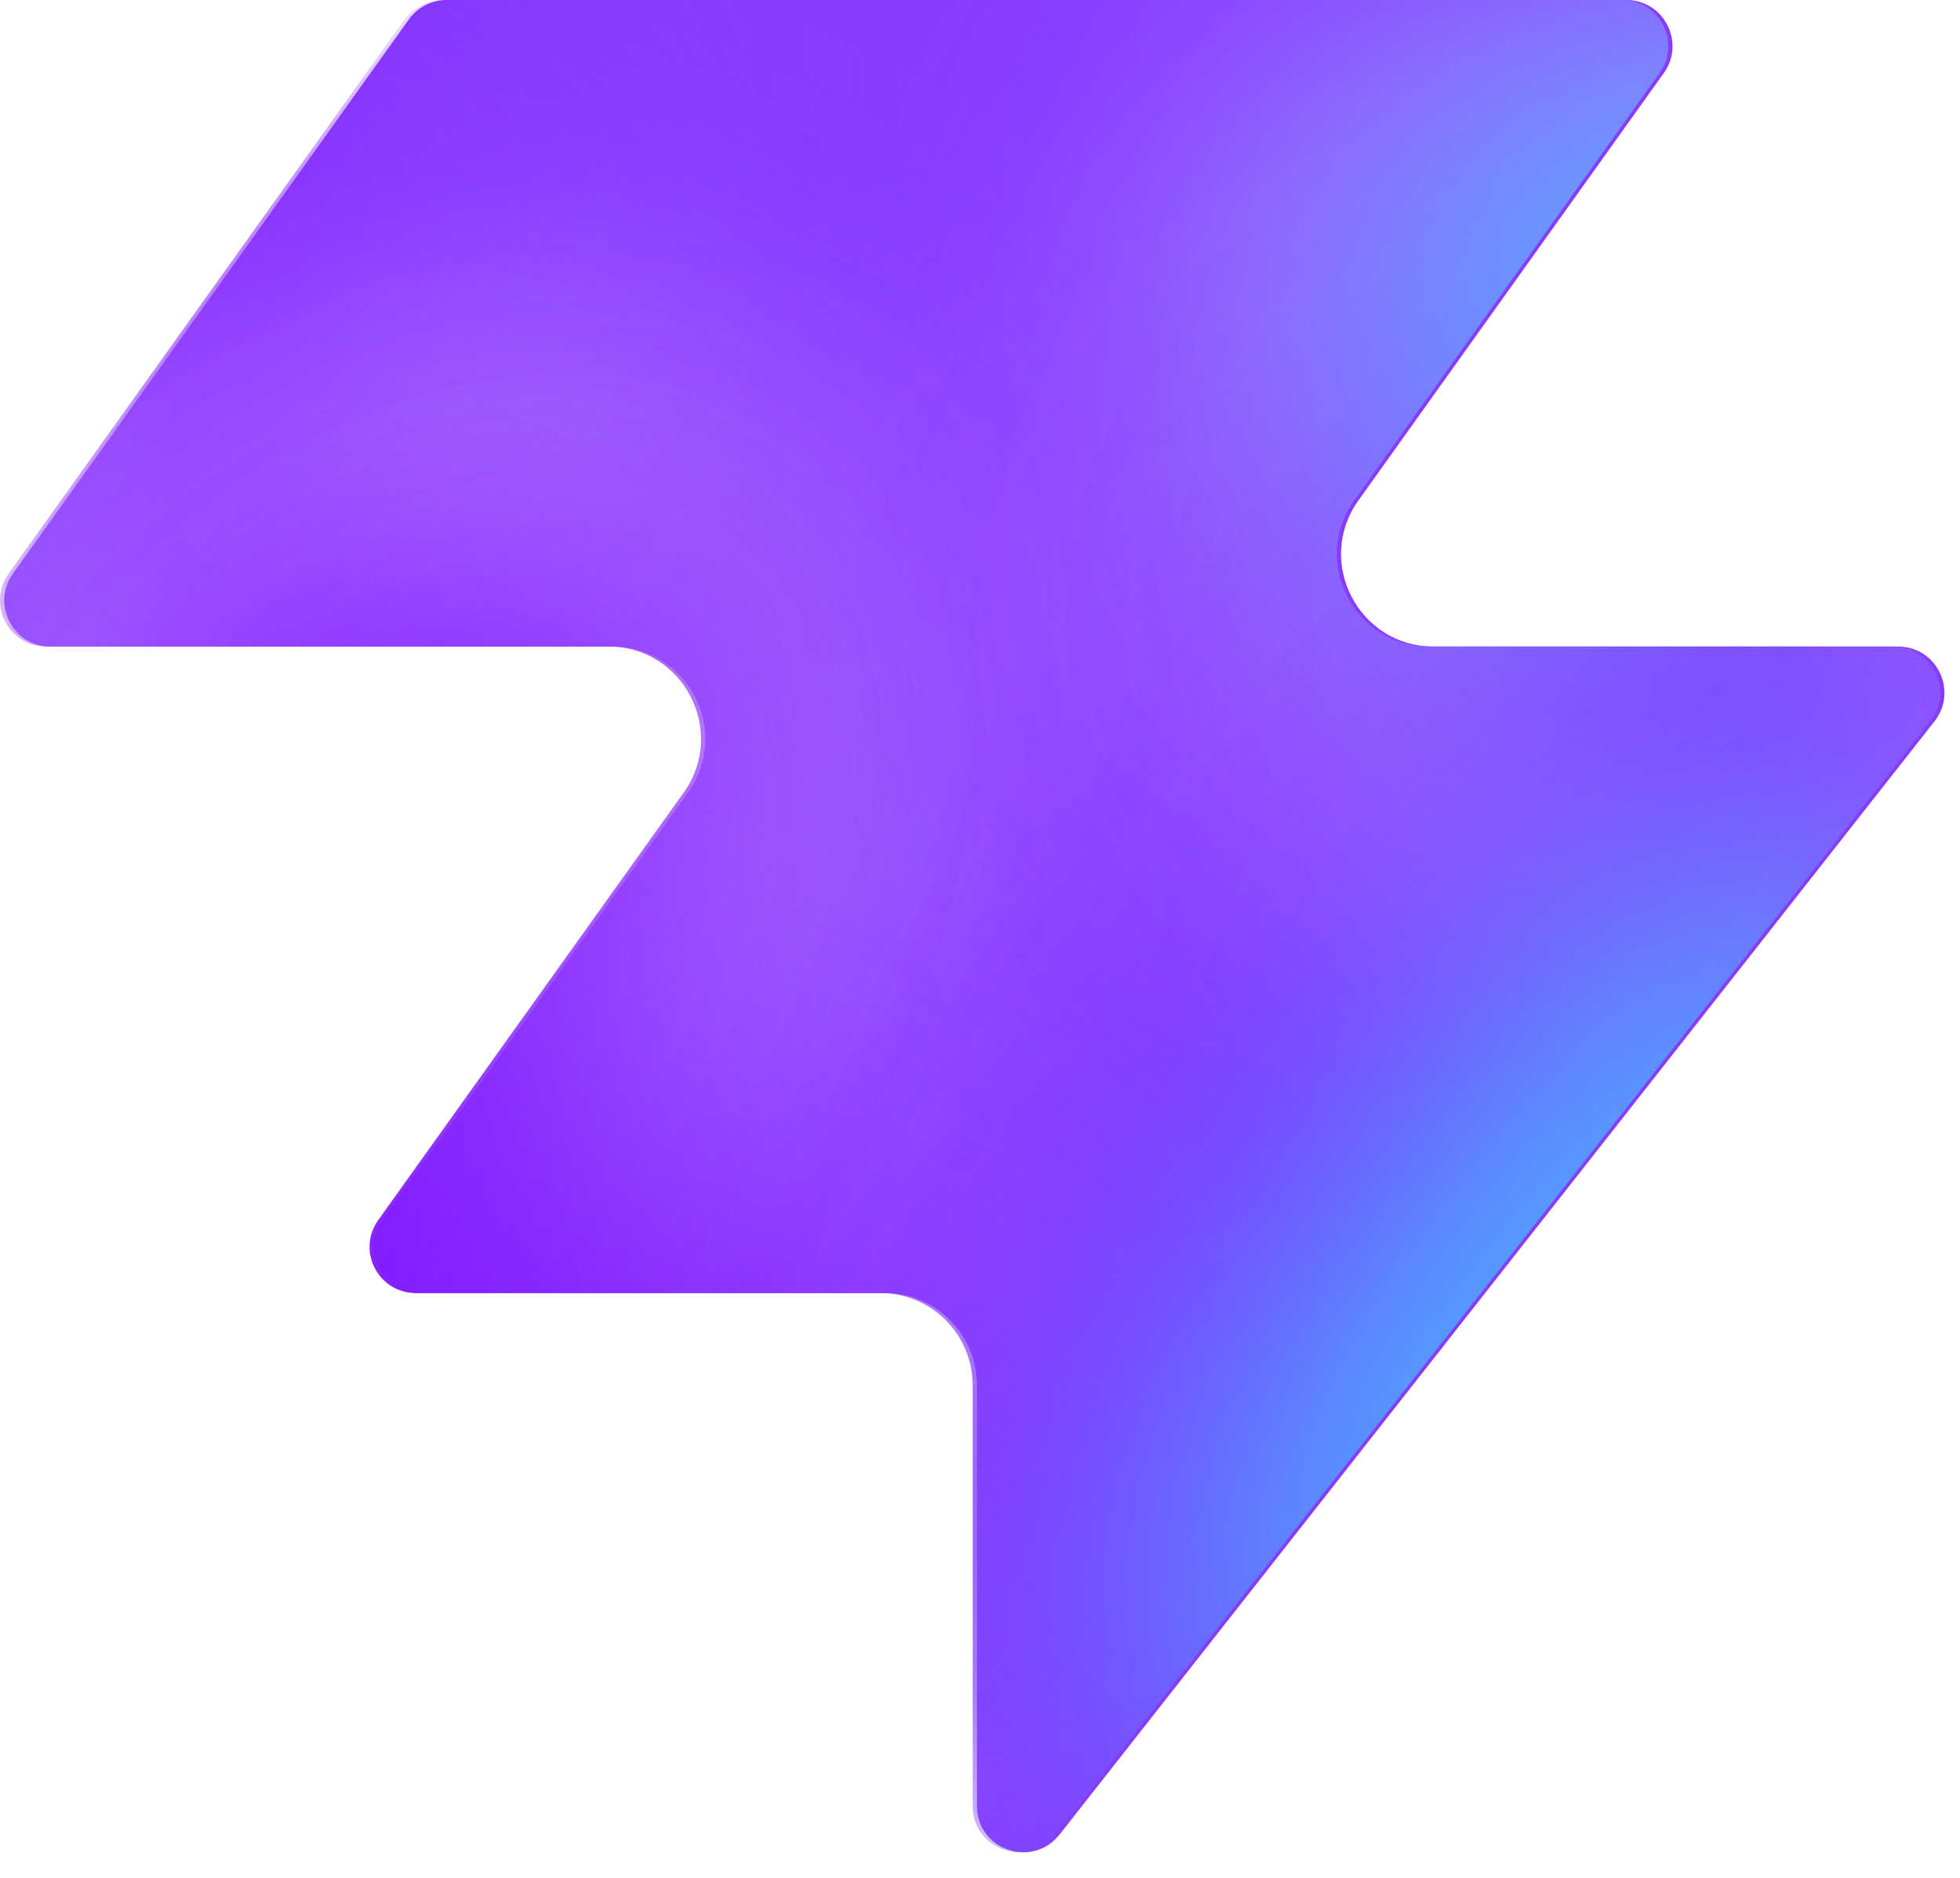
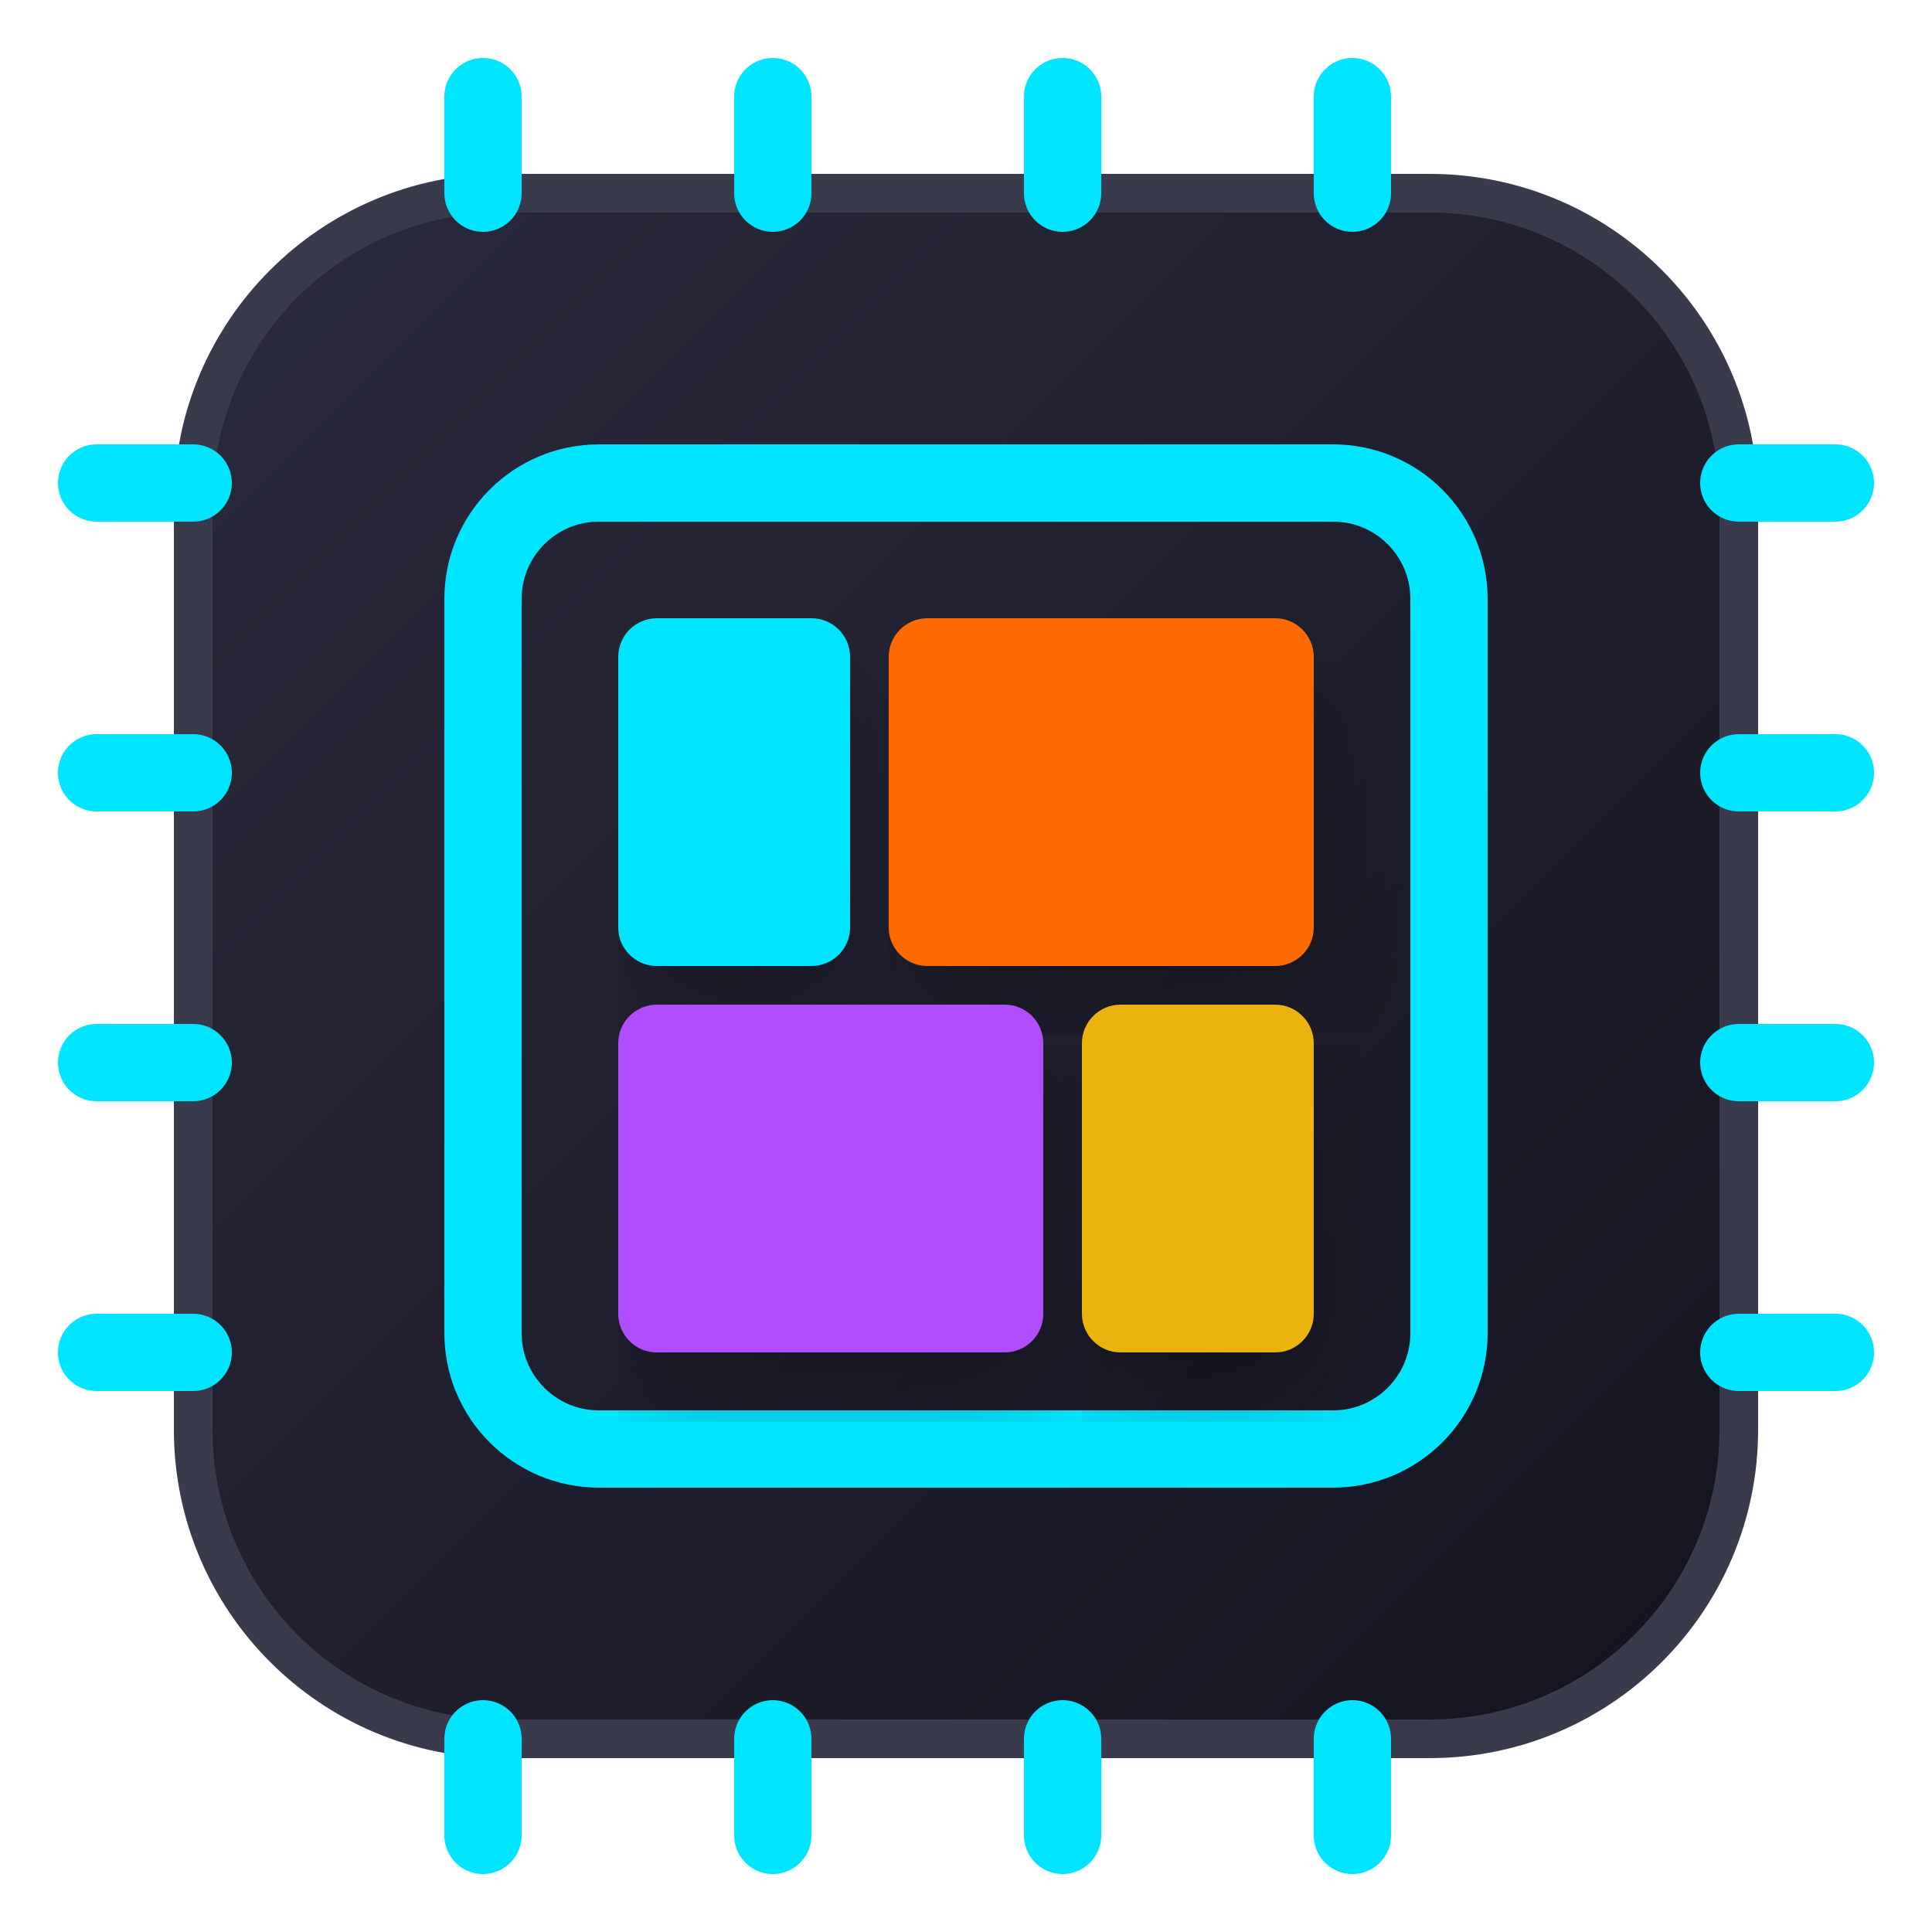
- <svg xmlns="http://www.w3.org/2000/svg" width="48" height="46" fill="none" viewBox="0 0 48 46">
-   <path fill="#863bff" d="M25.946 44.938c-.664.845-2.021.375-2.021-.698V33.937a2.26 2.26 0 0 0-2.262-2.262H10.287c-.92 0-1.456-1.04-.92-1.788l7.48-10.471c1.07-1.497 0-3.578-1.842-3.578H1.237c-.92 0-1.456-1.04-.92-1.788L10.013.474c.214-.297.556-.474.92-.474h28.894c.92 0 1.456 1.04.92 1.788l-7.48 10.471c-1.07 1.498 0 3.579 1.842 3.579h11.377c.943 0 1.473 1.088.89 1.83L25.947 44.94z" style="fill:#863bff;fill:color(display-p3 .525 .23 1);fill-opacity:1" />
-   <mask id="a" width="48" height="46" x="0" y="0" maskUnits="userSpaceOnUse" style="mask-type:alpha">
-     <path fill="#000" d="M25.842 44.938c-.664.844-2.021.375-2.021-.698V33.937a2.26 2.26 0 0 0-2.262-2.262H10.183c-.92 0-1.456-1.04-.92-1.788l7.48-10.471c1.07-1.498 0-3.579-1.842-3.579H1.133c-.92 0-1.456-1.04-.92-1.787L9.91.473c.214-.297.556-.474.92-.474h28.894c.92 0 1.456 1.04.92 1.788l-7.48 10.471c-1.07 1.498 0 3.578 1.842 3.578h11.377c.943 0 1.473 1.088.89 1.832L25.843 44.94z" style="fill:#000;fill-opacity:1" />
-   </mask>
-   <g mask="url(#a)">
-     <g filter="url(#b)">
-       <ellipse cx="5.508" cy="14.704" fill="#ede6ff" rx="5.508" ry="14.704" style="fill:#ede6ff;fill:color(display-p3 .927 .903 1);fill-opacity:1" transform="matrix(.00324 1 1 -.00324 -4.47 31.516)" />
-     </g>
-     <g filter="url(#c)">
-       <ellipse cx="10.399" cy="29.851" fill="#ede6ff" rx="10.399" ry="29.851" style="fill:#ede6ff;fill:color(display-p3 .927 .903 1);fill-opacity:1" transform="matrix(.00324 1 1 -.00324 -39.328 7.883)" />
-     </g>
-     <g filter="url(#d)">
-       <ellipse cx="5.508" cy="30.487" fill="#7e14ff" rx="5.508" ry="30.487" style="fill:#7e14ff;fill:color(display-p3 .492 .077 1);fill-opacity:1" transform="rotate(89.814 -25.913 -14.639)scale(1 -1)" />
-     </g>
-     <g filter="url(#e)">
-       <ellipse cx="5.508" cy="30.599" fill="#7e14ff" rx="5.508" ry="30.599" style="fill:#7e14ff;fill:color(display-p3 .492 .077 1);fill-opacity:1" transform="rotate(89.814 -32.644 -3.334)scale(1 -1)" />
-     </g>
-     <g filter="url(#f)">
-       <ellipse cx="5.508" cy="30.599" fill="#7e14ff" rx="5.508" ry="30.599" style="fill:#7e14ff;fill:color(display-p3 .492 .077 1);fill-opacity:1" transform="matrix(.00324 1 1 -.00324 -34.34 30.47)" />
-     </g>
-     <g filter="url(#g)">
-       <ellipse cx="14.072" cy="22.078" fill="#ede6ff" rx="14.072" ry="22.078" style="fill:#ede6ff;fill:color(display-p3 .927 .903 1);fill-opacity:1" transform="rotate(93.35 24.506 48.493)scale(-1 1)" />
-     </g>
-     <g filter="url(#h)">
-       <ellipse cx="3.47" cy="21.501" fill="#7e14ff" rx="3.47" ry="21.501" style="fill:#7e14ff;fill:color(display-p3 .492 .077 1);fill-opacity:1" transform="rotate(89.009 28.708 47.59)scale(-1 1)" />
-     </g>
-     <g filter="url(#i)">
-       <ellipse cx="3.47" cy="21.501" fill="#7e14ff" rx="3.47" ry="21.501" style="fill:#7e14ff;fill:color(display-p3 .492 .077 1);fill-opacity:1" transform="rotate(89.009 28.708 47.59)scale(-1 1)" />
-     </g>
-     <g filter="url(#j)">
-       <ellipse cx=".387" cy="8.972" fill="#7e14ff" rx="4.407" ry="29.108" style="fill:#7e14ff;fill:color(display-p3 .492 .077 1);fill-opacity:1" transform="rotate(39.51 .387 8.972)" />
-     </g>
-     <g filter="url(#k)">
-       <ellipse cx="47.523" cy="-6.092" fill="#7e14ff" rx="4.407" ry="29.108" style="fill:#7e14ff;fill:color(display-p3 .492 .077 1);fill-opacity:1" transform="rotate(37.892 47.523 -6.092)" />
-     </g>
-     <g filter="url(#l)">
-       <ellipse cx="41.412" cy="6.333" fill="#47bfff" rx="5.971" ry="9.665" style="fill:#47bfff;fill:color(display-p3 .28 .748 1);fill-opacity:1" transform="rotate(37.892 41.412 6.333)" />
-     </g>
-     <g filter="url(#m)">
-       <ellipse cx="-1.879" cy="38.332" fill="#7e14ff" rx="4.407" ry="29.108" style="fill:#7e14ff;fill:color(display-p3 .492 .077 1);fill-opacity:1" transform="rotate(37.892 -1.88 38.332)" />
-     </g>
-     <g filter="url(#n)">
-       <ellipse cx="-1.879" cy="38.332" fill="#7e14ff" rx="4.407" ry="29.108" style="fill:#7e14ff;fill:color(display-p3 .492 .077 1);fill-opacity:1" transform="rotate(37.892 -1.88 38.332)" />
-     </g>
-     <g filter="url(#o)">
-       <ellipse cx="35.651" cy="29.907" fill="#7e14ff" rx="4.407" ry="29.108" style="fill:#7e14ff;fill:color(display-p3 .492 .077 1);fill-opacity:1" transform="rotate(37.892 35.651 29.907)" />
-     </g>
-     <g filter="url(#p)">
-       <ellipse cx="38.418" cy="32.4" fill="#47bfff" rx="5.971" ry="15.297" style="fill:#47bfff;fill:color(display-p3 .28 .748 1);fill-opacity:1" transform="rotate(37.892 38.418 32.4)" />
-     </g>
-   </g>
+ <svg xmlns="http://www.w3.org/2000/svg" viewBox="0 0 100 100">
  <defs>
-     <filter id="b" width="60.045" height="41.654" x="-19.77" y="16.149" color-interpolation-filters="sRGB" filterUnits="userSpaceOnUse">
-       <feFlood flood-opacity="0" result="BackgroundImageFix" />
-       <feBlend in="SourceGraphic" in2="BackgroundImageFix" result="shape" />
-       <feGaussianBlur result="effect1_foregroundBlur_2002_17158" stdDeviation="7.659" />
-     </filter>
-     <filter id="c" width="90.34" height="51.437" x="-54.613" y="-7.533" color-interpolation-filters="sRGB" filterUnits="userSpaceOnUse">
-       <feFlood flood-opacity="0" result="BackgroundImageFix" />
-       <feBlend in="SourceGraphic" in2="BackgroundImageFix" result="shape" />
-       <feGaussianBlur result="effect1_foregroundBlur_2002_17158" stdDeviation="7.659" />
-     </filter>
-     <filter id="d" width="79.355" height="29.4" x="-49.64" y="2.03" color-interpolation-filters="sRGB" filterUnits="userSpaceOnUse">
-       <feFlood flood-opacity="0" result="BackgroundImageFix" />
-       <feBlend in="SourceGraphic" in2="BackgroundImageFix" result="shape" />
-       <feGaussianBlur result="effect1_foregroundBlur_2002_17158" stdDeviation="4.596" />
-     </filter>
-     <filter id="e" width="79.579" height="29.4" x="-45.045" y="20.029" color-interpolation-filters="sRGB" filterUnits="userSpaceOnUse">
-       <feFlood flood-opacity="0" result="BackgroundImageFix" />
-       <feBlend in="SourceGraphic" in2="BackgroundImageFix" result="shape" />
-       <feGaussianBlur result="effect1_foregroundBlur_2002_17158" stdDeviation="4.596" />
-     </filter>
-     <filter id="f" width="79.579" height="29.4" x="-43.513" y="21.178" color-interpolation-filters="sRGB" filterUnits="userSpaceOnUse">
-       <feFlood flood-opacity="0" result="BackgroundImageFix" />
-       <feBlend in="SourceGraphic" in2="BackgroundImageFix" result="shape" />
-       <feGaussianBlur result="effect1_foregroundBlur_2002_17158" stdDeviation="4.596" />
-     </filter>
-     <filter id="g" width="74.749" height="58.852" x="15.756" y="-17.901" color-interpolation-filters="sRGB" filterUnits="userSpaceOnUse">
-       <feFlood flood-opacity="0" result="BackgroundImageFix" />
-       <feBlend in="SourceGraphic" in2="BackgroundImageFix" result="shape" />
-       <feGaussianBlur result="effect1_foregroundBlur_2002_17158" stdDeviation="7.659" />
-     </filter>
-     <filter id="h" width="61.377" height="25.362" x="23.548" y="2.284" color-interpolation-filters="sRGB" filterUnits="userSpaceOnUse">
-       <feFlood flood-opacity="0" result="BackgroundImageFix" />
-       <feBlend in="SourceGraphic" in2="BackgroundImageFix" result="shape" />
-       <feGaussianBlur result="effect1_foregroundBlur_2002_17158" stdDeviation="4.596" />
-     </filter>
-     <filter id="i" width="61.377" height="25.362" x="23.548" y="2.284" color-interpolation-filters="sRGB" filterUnits="userSpaceOnUse">
-       <feFlood flood-opacity="0" result="BackgroundImageFix" />
-       <feBlend in="SourceGraphic" in2="BackgroundImageFix" result="shape" />
-       <feGaussianBlur result="effect1_foregroundBlur_2002_17158" stdDeviation="4.596" />
-     </filter>
-     <filter id="j" width="56.045" height="63.649" x="-27.636" y="-22.853" color-interpolation-filters="sRGB" filterUnits="userSpaceOnUse">
-       <feFlood flood-opacity="0" result="BackgroundImageFix" />
-       <feBlend in="SourceGraphic" in2="BackgroundImageFix" result="shape" />
-       <feGaussianBlur result="effect1_foregroundBlur_2002_17158" stdDeviation="4.596" />
-     </filter>
-     <filter id="k" width="54.814" height="64.646" x="20.116" y="-38.415" color-interpolation-filters="sRGB" filterUnits="userSpaceOnUse">
-       <feFlood flood-opacity="0" result="BackgroundImageFix" />
-       <feBlend in="SourceGraphic" in2="BackgroundImageFix" result="shape" />
-       <feGaussianBlur result="effect1_foregroundBlur_2002_17158" stdDeviation="4.596" />
-     </filter>
-     <filter id="l" width="33.541" height="35.313" x="24.641" y="-11.323" color-interpolation-filters="sRGB" filterUnits="userSpaceOnUse">
-       <feFlood flood-opacity="0" result="BackgroundImageFix" />
-       <feBlend in="SourceGraphic" in2="BackgroundImageFix" result="shape" />
-       <feGaussianBlur result="effect1_foregroundBlur_2002_17158" stdDeviation="4.596" />
-     </filter>
-     <filter id="m" width="54.814" height="64.646" x="-29.286" y="6.009" color-interpolation-filters="sRGB" filterUnits="userSpaceOnUse">
-       <feFlood flood-opacity="0" result="BackgroundImageFix" />
-       <feBlend in="SourceGraphic" in2="BackgroundImageFix" result="shape" />
-       <feGaussianBlur result="effect1_foregroundBlur_2002_17158" stdDeviation="4.596" />
-     </filter>
-     <filter id="n" width="54.814" height="64.646" x="-29.286" y="6.009" color-interpolation-filters="sRGB" filterUnits="userSpaceOnUse">
-       <feFlood flood-opacity="0" result="BackgroundImageFix" />
-       <feBlend in="SourceGraphic" in2="BackgroundImageFix" result="shape" />
-       <feGaussianBlur result="effect1_foregroundBlur_2002_17158" stdDeviation="4.596" />
-     </filter>
-     <filter id="o" width="54.814" height="64.646" x="8.244" y="-2.416" color-interpolation-filters="sRGB" filterUnits="userSpaceOnUse">
-       <feFlood flood-opacity="0" result="BackgroundImageFix" />
-       <feBlend in="SourceGraphic" in2="BackgroundImageFix" result="shape" />
-       <feGaussianBlur result="effect1_foregroundBlur_2002_17158" stdDeviation="4.596" />
-     </filter>
-     <filter id="p" width="39.409" height="43.623" x="18.713" y="10.588" color-interpolation-filters="sRGB" filterUnits="userSpaceOnUse">
-       <feFlood flood-opacity="0" result="BackgroundImageFix" />
-       <feBlend in="SourceGraphic" in2="BackgroundImageFix" result="shape" />
-       <feGaussianBlur result="effect1_foregroundBlur_2002_17158" stdDeviation="4.596" />
+     <linearGradient id="g1" x1="0%" y1="0%" x2="100%" y2="100%">
+       <stop offset="0%" stop-color="#2a2a3d" />
+       <stop offset="100%" stop-color="#141420" />
+     </linearGradient>
+     <filter id="f1" x="0" y="0">
+       <feDropShadow dx="0" dy="2" stdDeviation="3" flood-opacity="0.3" />
    </filter>
  </defs>
+   <rect x="10" y="10" width="80" height="80" rx="16" fill="url(#g1)" stroke="#3a3a4d" stroke-width="2" />
+   <line x1="25" y1="5" x2="25" y2="10" stroke="#00E5FF" stroke-width="4" stroke-linecap="round" />
+   <line x1="40" y1="5" x2="40" y2="10" stroke="#00E5FF" stroke-width="4" stroke-linecap="round" />
+   <line x1="55" y1="5" x2="55" y2="10" stroke="#00E5FF" stroke-width="4" stroke-linecap="round" />
+   <line x1="70" y1="5" x2="70" y2="10" stroke="#00E5FF" stroke-width="4" stroke-linecap="round" />
+   <line x1="25" y1="90" x2="25" y2="95" stroke="#00E5FF" stroke-width="4" stroke-linecap="round" />
+   <line x1="40" y1="90" x2="40" y2="95" stroke="#00E5FF" stroke-width="4" stroke-linecap="round" />
+   <line x1="55" y1="90" x2="55" y2="95" stroke="#00E5FF" stroke-width="4" stroke-linecap="round" />
+   <line x1="70" y1="90" x2="70" y2="95" stroke="#00E5FF" stroke-width="4" stroke-linecap="round" />
+   <line x1="5" y1="25" x2="10" y2="25" stroke="#00E5FF" stroke-width="4" stroke-linecap="round" />
+   <line x1="5" y1="40" x2="10" y2="40" stroke="#00E5FF" stroke-width="4" stroke-linecap="round" />
+   <line x1="5" y1="55" x2="10" y2="55" stroke="#00E5FF" stroke-width="4" stroke-linecap="round" />
+   <line x1="5" y1="70" x2="10" y2="70" stroke="#00E5FF" stroke-width="4" stroke-linecap="round" />
+   <line x1="90" y1="25" x2="95" y2="25" stroke="#00E5FF" stroke-width="4" stroke-linecap="round" />
+   <line x1="90" y1="40" x2="95" y2="40" stroke="#00E5FF" stroke-width="4" stroke-linecap="round" />
+   <line x1="90" y1="55" x2="95" y2="55" stroke="#00E5FF" stroke-width="4" stroke-linecap="round" />
+   <line x1="90" y1="70" x2="95" y2="70" stroke="#00E5FF" stroke-width="4" stroke-linecap="round" />
+   <rect x="25" y="25" width="50" height="50" rx="6" fill="transparent" stroke="#00E5FF" stroke-width="4" />
+   <rect x="32" y="32" width="12" height="18" rx="2" fill="#00E5FF" filter="url(#f1)" />
+   <rect x="46" y="32" width="22" height="18" rx="2" fill="#FF6B00" filter="url(#f1)" />
+   <rect x="32" y="52" width="22" height="18" rx="2" fill="#b14eff" filter="url(#f1)" />
+   <rect x="56" y="52" width="12" height="18" rx="2" fill="#EAB308" filter="url(#f1)" />
</svg>
